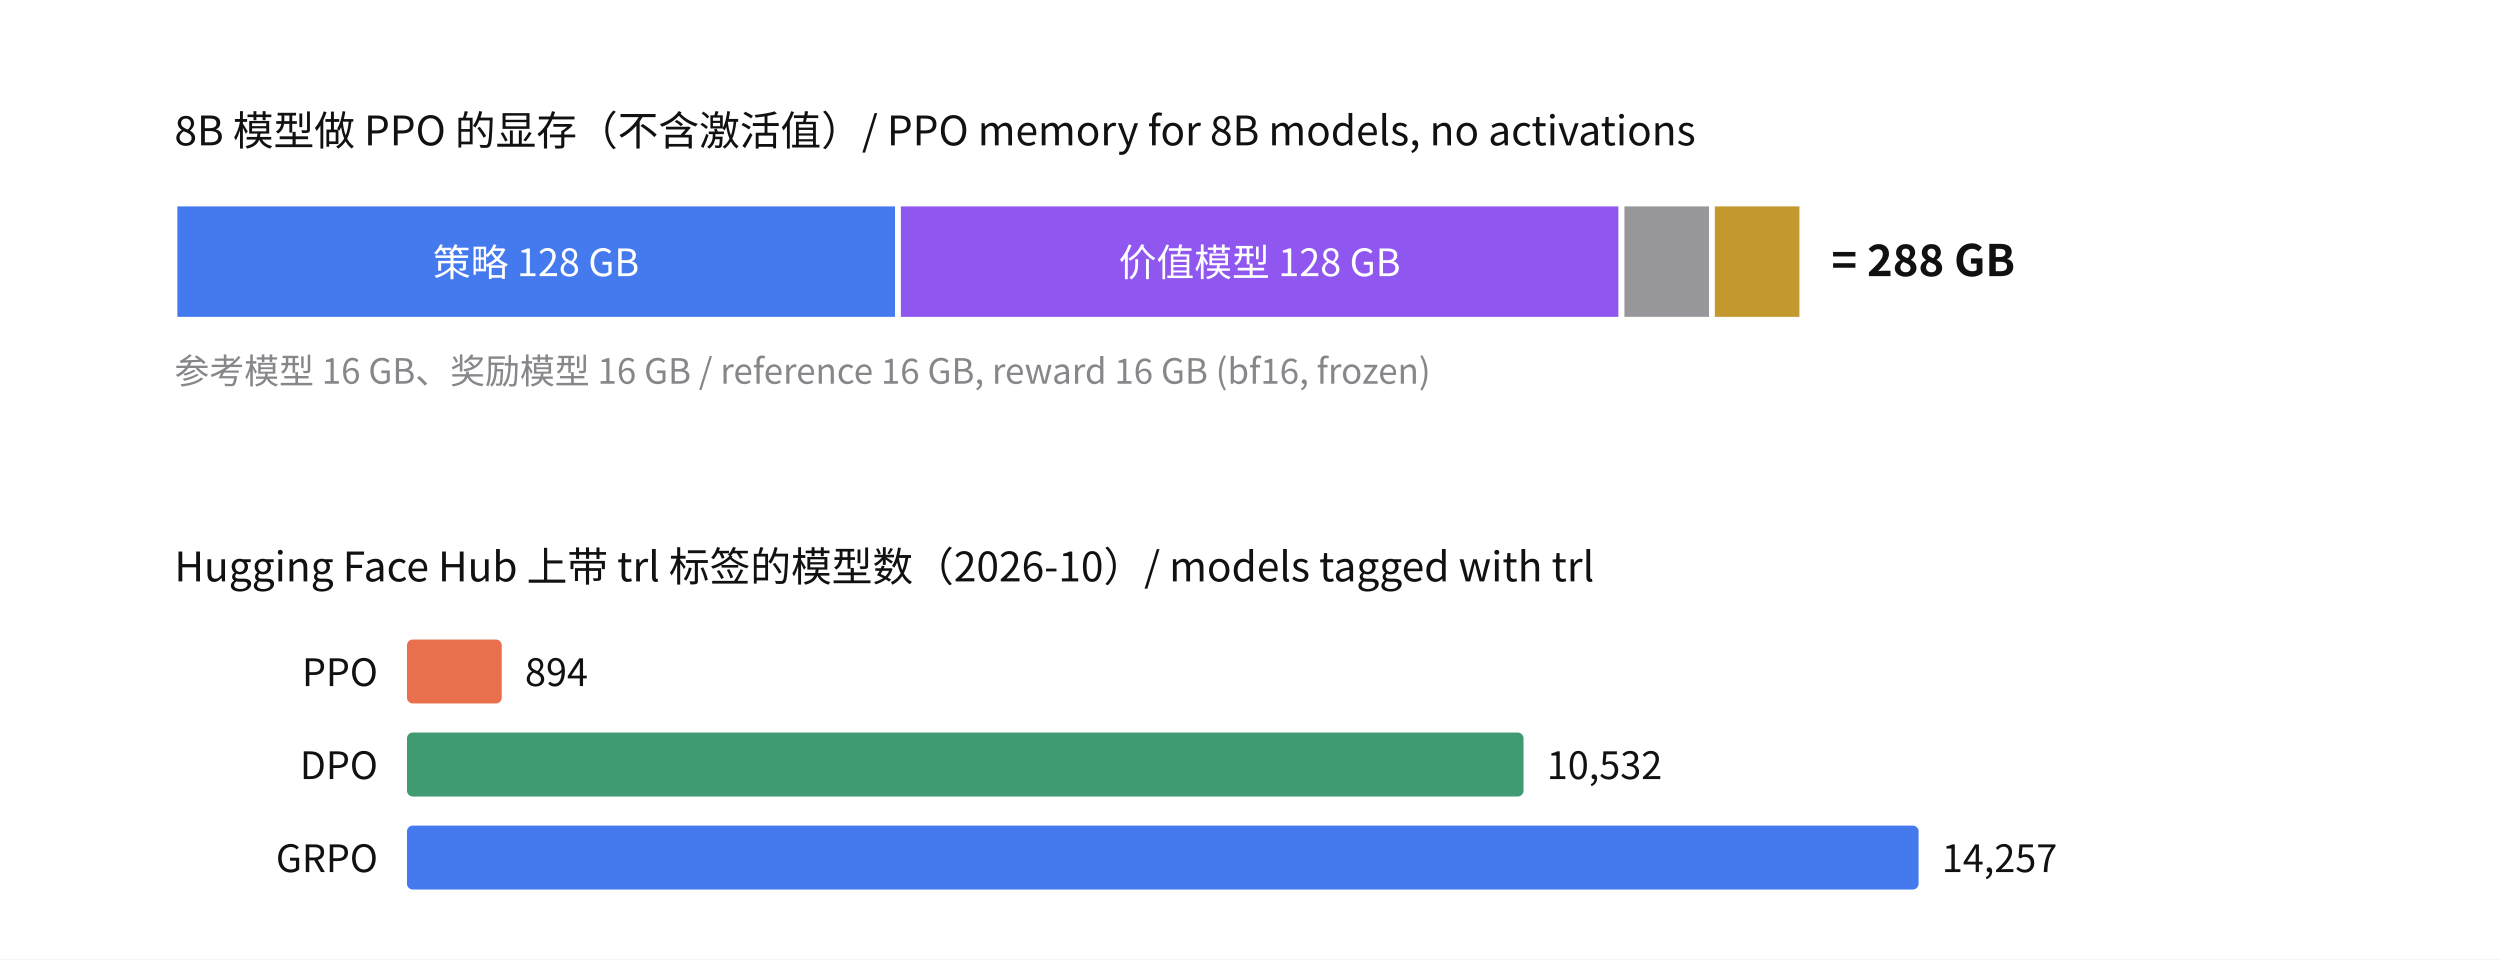
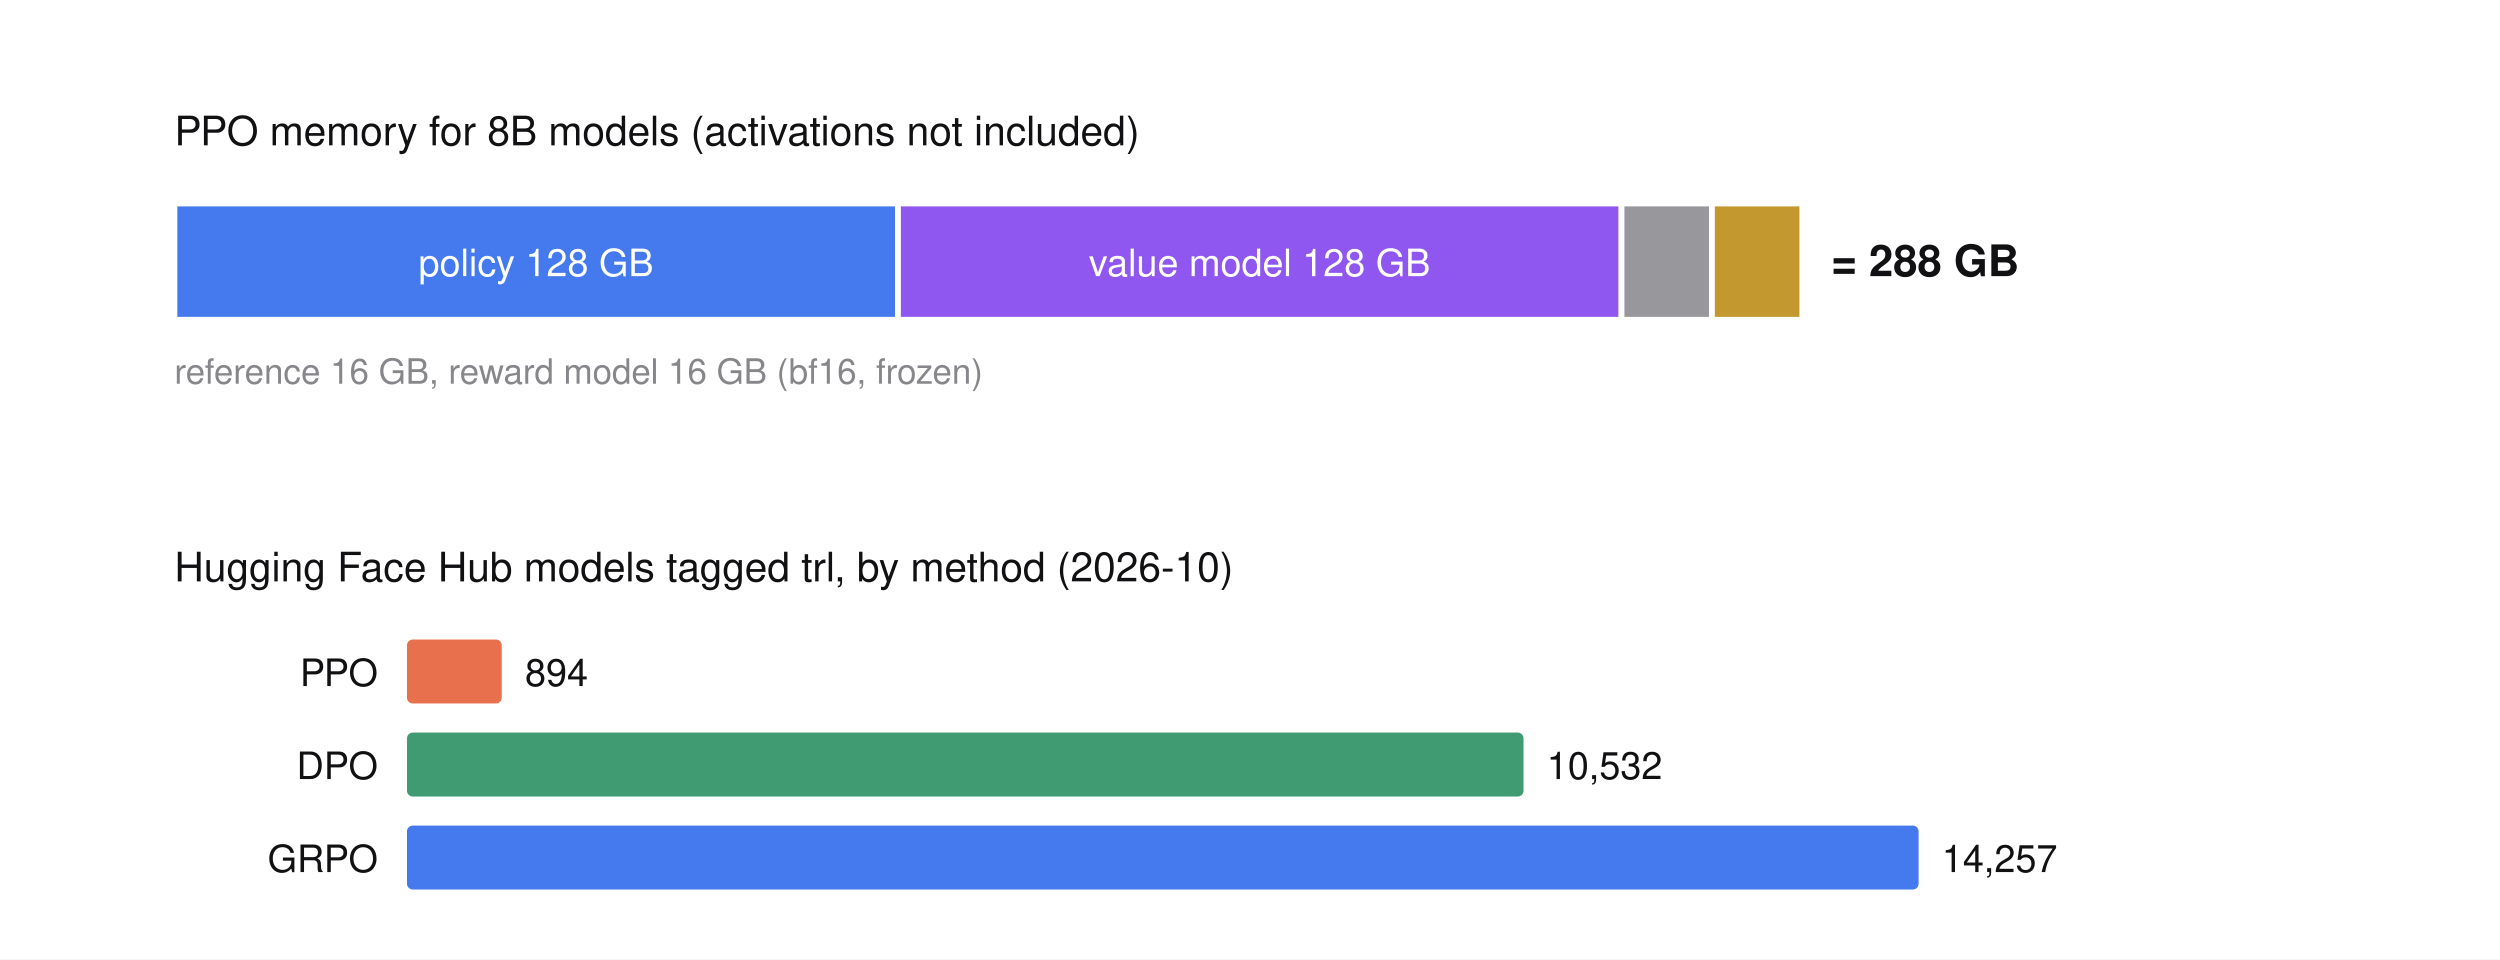
<svg xmlns="http://www.w3.org/2000/svg" width="860" height="330" viewBox="0 0 860 330" role="img">
  <defs>
    <marker id="arrow-111113" viewBox="0 0 10 10" refX="9" refY="5" markerWidth="7" markerHeight="7" orient="auto-start-reverse">
      <path d="M0 0 L10 5 L0 10 z" fill="#111113" />
    </marker>
    <marker id="arrow-86868B" viewBox="0 0 10 10" refX="9" refY="5" markerWidth="7" markerHeight="7" orient="auto-start-reverse">
      <path d="M0 0 L10 5 L0 10 z" fill="#86868B" />
    </marker>
    <marker id="arrow-E6E6EA" viewBox="0 0 10 10" refX="9" refY="5" markerWidth="7" markerHeight="7" orient="auto-start-reverse">
      <path d="M0 0 L10 5 L0 10 z" fill="#E6E6EA" />
    </marker>
    <marker id="arrow-2563EB" viewBox="0 0 10 10" refX="9" refY="5" markerWidth="7" markerHeight="7" orient="auto-start-reverse">
      <path d="M0 0 L10 5 L0 10 z" fill="#2563EB" />
    </marker>
    <marker id="arrow-B8860B" viewBox="0 0 10 10" refX="9" refY="5" markerWidth="7" markerHeight="7" orient="auto-start-reverse">
      <path d="M0 0 L10 5 L0 10 z" fill="#B8860B" />
    </marker>
    <marker id="arrow-E4572E" viewBox="0 0 10 10" refX="9" refY="5" markerWidth="7" markerHeight="7" orient="auto-start-reverse">
      <path d="M0 0 L10 5 L0 10 z" fill="#E4572E" />
    </marker>
    <marker id="arrow-1F8A5B" viewBox="0 0 10 10" refX="9" refY="5" markerWidth="7" markerHeight="7" orient="auto-start-reverse">
      <path d="M0 0 L10 5 L0 10 z" fill="#1F8A5B" />
    </marker>
    <marker id="arrow-7C3AED" viewBox="0 0 10 10" refX="9" refY="5" markerWidth="7" markerHeight="7" orient="auto-start-reverse">
      <path d="M0 0 L10 5 L0 10 z" fill="#7C3AED" />
    </marker>
    <marker id="arrow-0D9488" viewBox="0 0 10 10" refX="9" refY="5" markerWidth="7" markerHeight="7" orient="auto-start-reverse">
      <path d="M0 0 L10 5 L0 10 z" fill="#0D9488" />
    </marker>
    <marker id="arrow-FFFFFF" viewBox="0 0 10 10" refX="9" refY="5" markerWidth="7" markerHeight="7" orient="auto-start-reverse">
      <path d="M0 0 L10 5 L0 10 z" fill="#FFFFFF" />
    </marker>
    <marker id="arrow-F5F5F7" viewBox="0 0 10 10" refX="9" refY="5" markerWidth="7" markerHeight="7" orient="auto-start-reverse">
      <path d="M0 0 L10 5 L0 10 z" fill="#F5F5F7" />
    </marker>
  </defs>
  <rect width="100%" height="100%" fill="#FFFFFF" />
-   <text x="60.0" y="50.0" text-anchor="start" style="font-family: 'PingFang SC', 'Hiragino Sans GB', 'Noto Sans CJK SC', 'Helvetica Neue', Helvetica, Arial, sans-serif; font-size: 14px; fill: #111113; font-weight: normal">8B 模型做 PPO 的显存（不含激活值）/ PPO memory for 8B models, no activations</text>
+   <text x="60.0" y="50.0" text-anchor="start" style="font-family: 'Helvetica Neue', Helvetica, Arial, sans-serif; font-size: 14px; fill: #111113; font-weight: normal">PPO memory for 8B models (activations not included)</text>
  <rect x="60.0" y="70.0" width="248.9" height="40.0" rx="0" fill="#2563EB" fill-opacity="0.85" stroke="#FFFFFF" stroke-width="2" />
-   <text x="184.4" y="95.0" text-anchor="middle" style="font-family: 'PingFang SC', 'Hiragino Sans GB', 'Noto Sans CJK SC', 'Helvetica Neue', Helvetica, Arial, sans-serif; font-size: 13px; fill: #FFFFFF; font-weight: normal">策略 128 GB</text>
+   <text x="184.4" y="95.0" text-anchor="middle" style="font-family: 'Helvetica Neue', Helvetica, Arial, sans-serif; font-size: 13px; fill: #FFFFFF; font-weight: normal">policy 128 GB</text>
  <rect x="308.9" y="70.0" width="248.9" height="40.0" rx="0" fill="#7C3AED" fill-opacity="0.85" stroke="#FFFFFF" stroke-width="2" />
-   <text x="433.3" y="95.0" text-anchor="middle" style="font-family: 'PingFang SC', 'Hiragino Sans GB', 'Noto Sans CJK SC', 'Helvetica Neue', Helvetica, Arial, sans-serif; font-size: 13px; fill: #FFFFFF; font-weight: normal">价值模型 128 GB</text>
+   <text x="433.3" y="95.0" text-anchor="middle" style="font-family: 'Helvetica Neue', Helvetica, Arial, sans-serif; font-size: 13px; fill: #FFFFFF; font-weight: normal">value model 128 GB</text>
  <rect x="557.8" y="70.0" width="31.1" height="40.0" rx="0" fill="#86868B" fill-opacity="0.85" stroke="#FFFFFF" stroke-width="2" />
  <rect x="588.9" y="70.0" width="31.1" height="40.0" rx="0" fill="#B8860B" fill-opacity="0.85" stroke="#FFFFFF" stroke-width="2" />
-   <text x="630.0" y="95.0" text-anchor="start" style="font-family: 'PingFang SC', 'Hiragino Sans GB', 'Noto Sans CJK SC', 'Helvetica Neue', Helvetica, Arial, sans-serif; font-size: 15px; fill: #111113; font-weight: bold">= 288 GB</text>
-   <text x="60.0" y="132.0" text-anchor="start" style="font-family: 'PingFang SC', 'Hiragino Sans GB', 'Noto Sans CJK SC', 'Helvetica Neue', Helvetica, Arial, sans-serif; font-size: 12px; fill: #86868B; font-weight: normal">参考模型 16 GB、奖励模型 16 GB / reference 16 GB, reward 16 GB (bf16, frozen)</text>
-   <text x="60.0" y="200.0" text-anchor="start" style="font-family: 'PingFang SC', 'Hiragino Sans GB', 'Noto Sans CJK SC', 'Helvetica Neue', Helvetica, Arial, sans-serif; font-size: 14px; fill: #111113; font-weight: normal">Hugging Face Hub 上带 trl 标签的模型数（2026-10）/ models tagged with trl</text>
+   <text x="630.0" y="95.0" text-anchor="start" style="font-family: 'Helvetica Neue', Helvetica, Arial, sans-serif; font-size: 15px; fill: #111113; font-weight: bold">= 288 GB</text>
+   <text x="60.0" y="132.0" text-anchor="start" style="font-family: 'Helvetica Neue', Helvetica, Arial, sans-serif; font-size: 12px; fill: #86868B; font-weight: normal">reference 16 GB, reward model 16 GB (bf16, frozen)</text>
+   <text x="60.0" y="200.0" text-anchor="start" style="font-family: 'Helvetica Neue', Helvetica, Arial, sans-serif; font-size: 14px; fill: #111113; font-weight: normal">Hugging Face Hub models tagged trl, by method (2026-10)</text>
  <rect x="140.0" y="220.0" width="32.6" height="22.0" rx="2" fill="#E4572E" fill-opacity="0.85" stroke="#E4572E" stroke-width="0" />
-   <text x="130.0" y="236.0" text-anchor="end" style="font-family: 'PingFang SC', 'Hiragino Sans GB', 'Noto Sans CJK SC', 'Helvetica Neue', Helvetica, Arial, sans-serif; font-size: 13px; fill: #111113; font-weight: normal">PPO</text>
-   <text x="180.6" y="236.0" text-anchor="start" style="font-family: 'PingFang SC', 'Hiragino Sans GB', 'Noto Sans CJK SC', 'Helvetica Neue', Helvetica, Arial, sans-serif; font-size: 13px; fill: #111113; font-weight: normal">894</text>
+   <text x="130.0" y="236.0" text-anchor="end" style="font-family: 'Helvetica Neue', Helvetica, Arial, sans-serif; font-size: 13px; fill: #111113; font-weight: normal">PPO</text>
+   <text x="180.6" y="236.0" text-anchor="start" style="font-family: 'Helvetica Neue', Helvetica, Arial, sans-serif; font-size: 13px; fill: #111113; font-weight: normal">894</text>
  <rect x="140.0" y="252.0" width="384.1" height="22.0" rx="2" fill="#1F8A5B" fill-opacity="0.85" stroke="#1F8A5B" stroke-width="0" />
-   <text x="130.0" y="268.0" text-anchor="end" style="font-family: 'PingFang SC', 'Hiragino Sans GB', 'Noto Sans CJK SC', 'Helvetica Neue', Helvetica, Arial, sans-serif; font-size: 13px; fill: #111113; font-weight: normal">DPO</text>
-   <text x="532.1" y="268.0" text-anchor="start" style="font-family: 'PingFang SC', 'Hiragino Sans GB', 'Noto Sans CJK SC', 'Helvetica Neue', Helvetica, Arial, sans-serif; font-size: 13px; fill: #111113; font-weight: normal">10,532</text>
+   <text x="130.0" y="268.0" text-anchor="end" style="font-family: 'Helvetica Neue', Helvetica, Arial, sans-serif; font-size: 13px; fill: #111113; font-weight: normal">DPO</text>
+   <text x="532.1" y="268.0" text-anchor="start" style="font-family: 'Helvetica Neue', Helvetica, Arial, sans-serif; font-size: 13px; fill: #111113; font-weight: normal">10,532</text>
  <rect x="140.0" y="284.0" width="520.0" height="22.0" rx="2" fill="#2563EB" fill-opacity="0.85" stroke="#2563EB" stroke-width="0" />
-   <text x="130.0" y="300.0" text-anchor="end" style="font-family: 'PingFang SC', 'Hiragino Sans GB', 'Noto Sans CJK SC', 'Helvetica Neue', Helvetica, Arial, sans-serif; font-size: 13px; fill: #111113; font-weight: normal">GRPO</text>
-   <text x="668.0" y="300.0" text-anchor="start" style="font-family: 'PingFang SC', 'Hiragino Sans GB', 'Noto Sans CJK SC', 'Helvetica Neue', Helvetica, Arial, sans-serif; font-size: 13px; fill: #111113; font-weight: normal">14,257</text>
+   <text x="130.0" y="300.0" text-anchor="end" style="font-family: 'Helvetica Neue', Helvetica, Arial, sans-serif; font-size: 13px; fill: #111113; font-weight: normal">GRPO</text>
+   <text x="668.0" y="300.0" text-anchor="start" style="font-family: 'Helvetica Neue', Helvetica, Arial, sans-serif; font-size: 13px; fill: #111113; font-weight: normal">14,257</text>
</svg>
